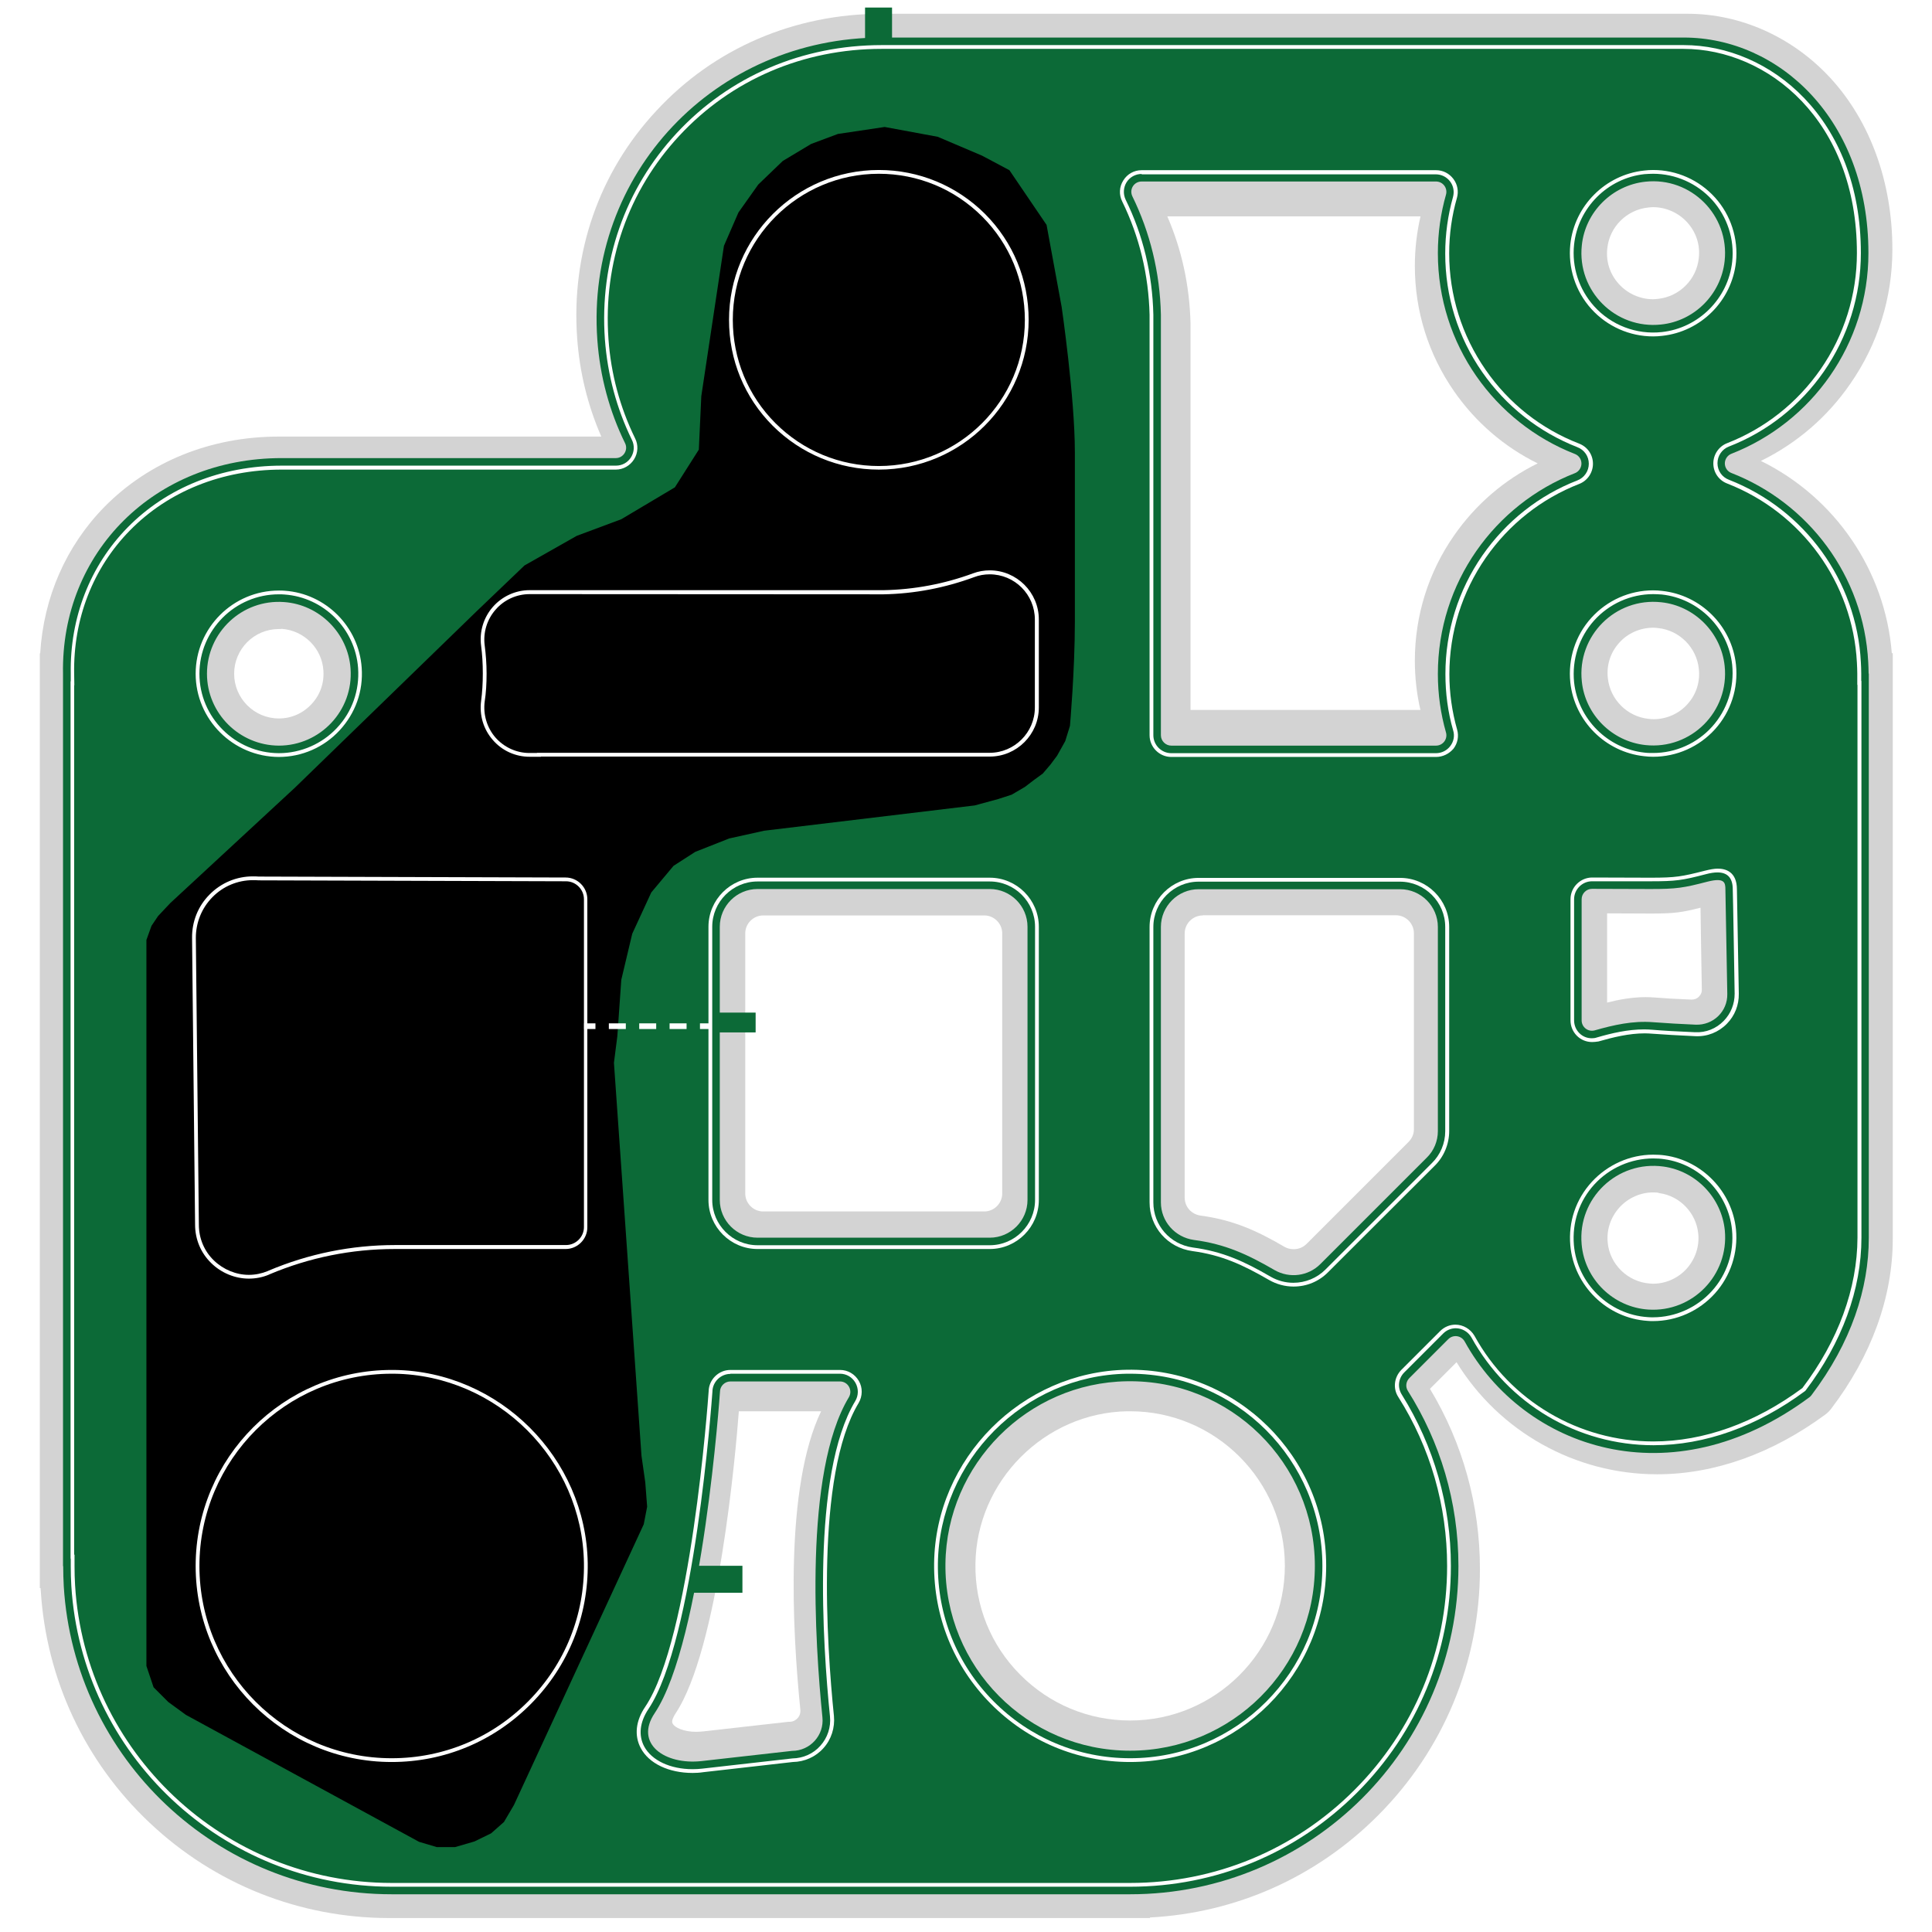
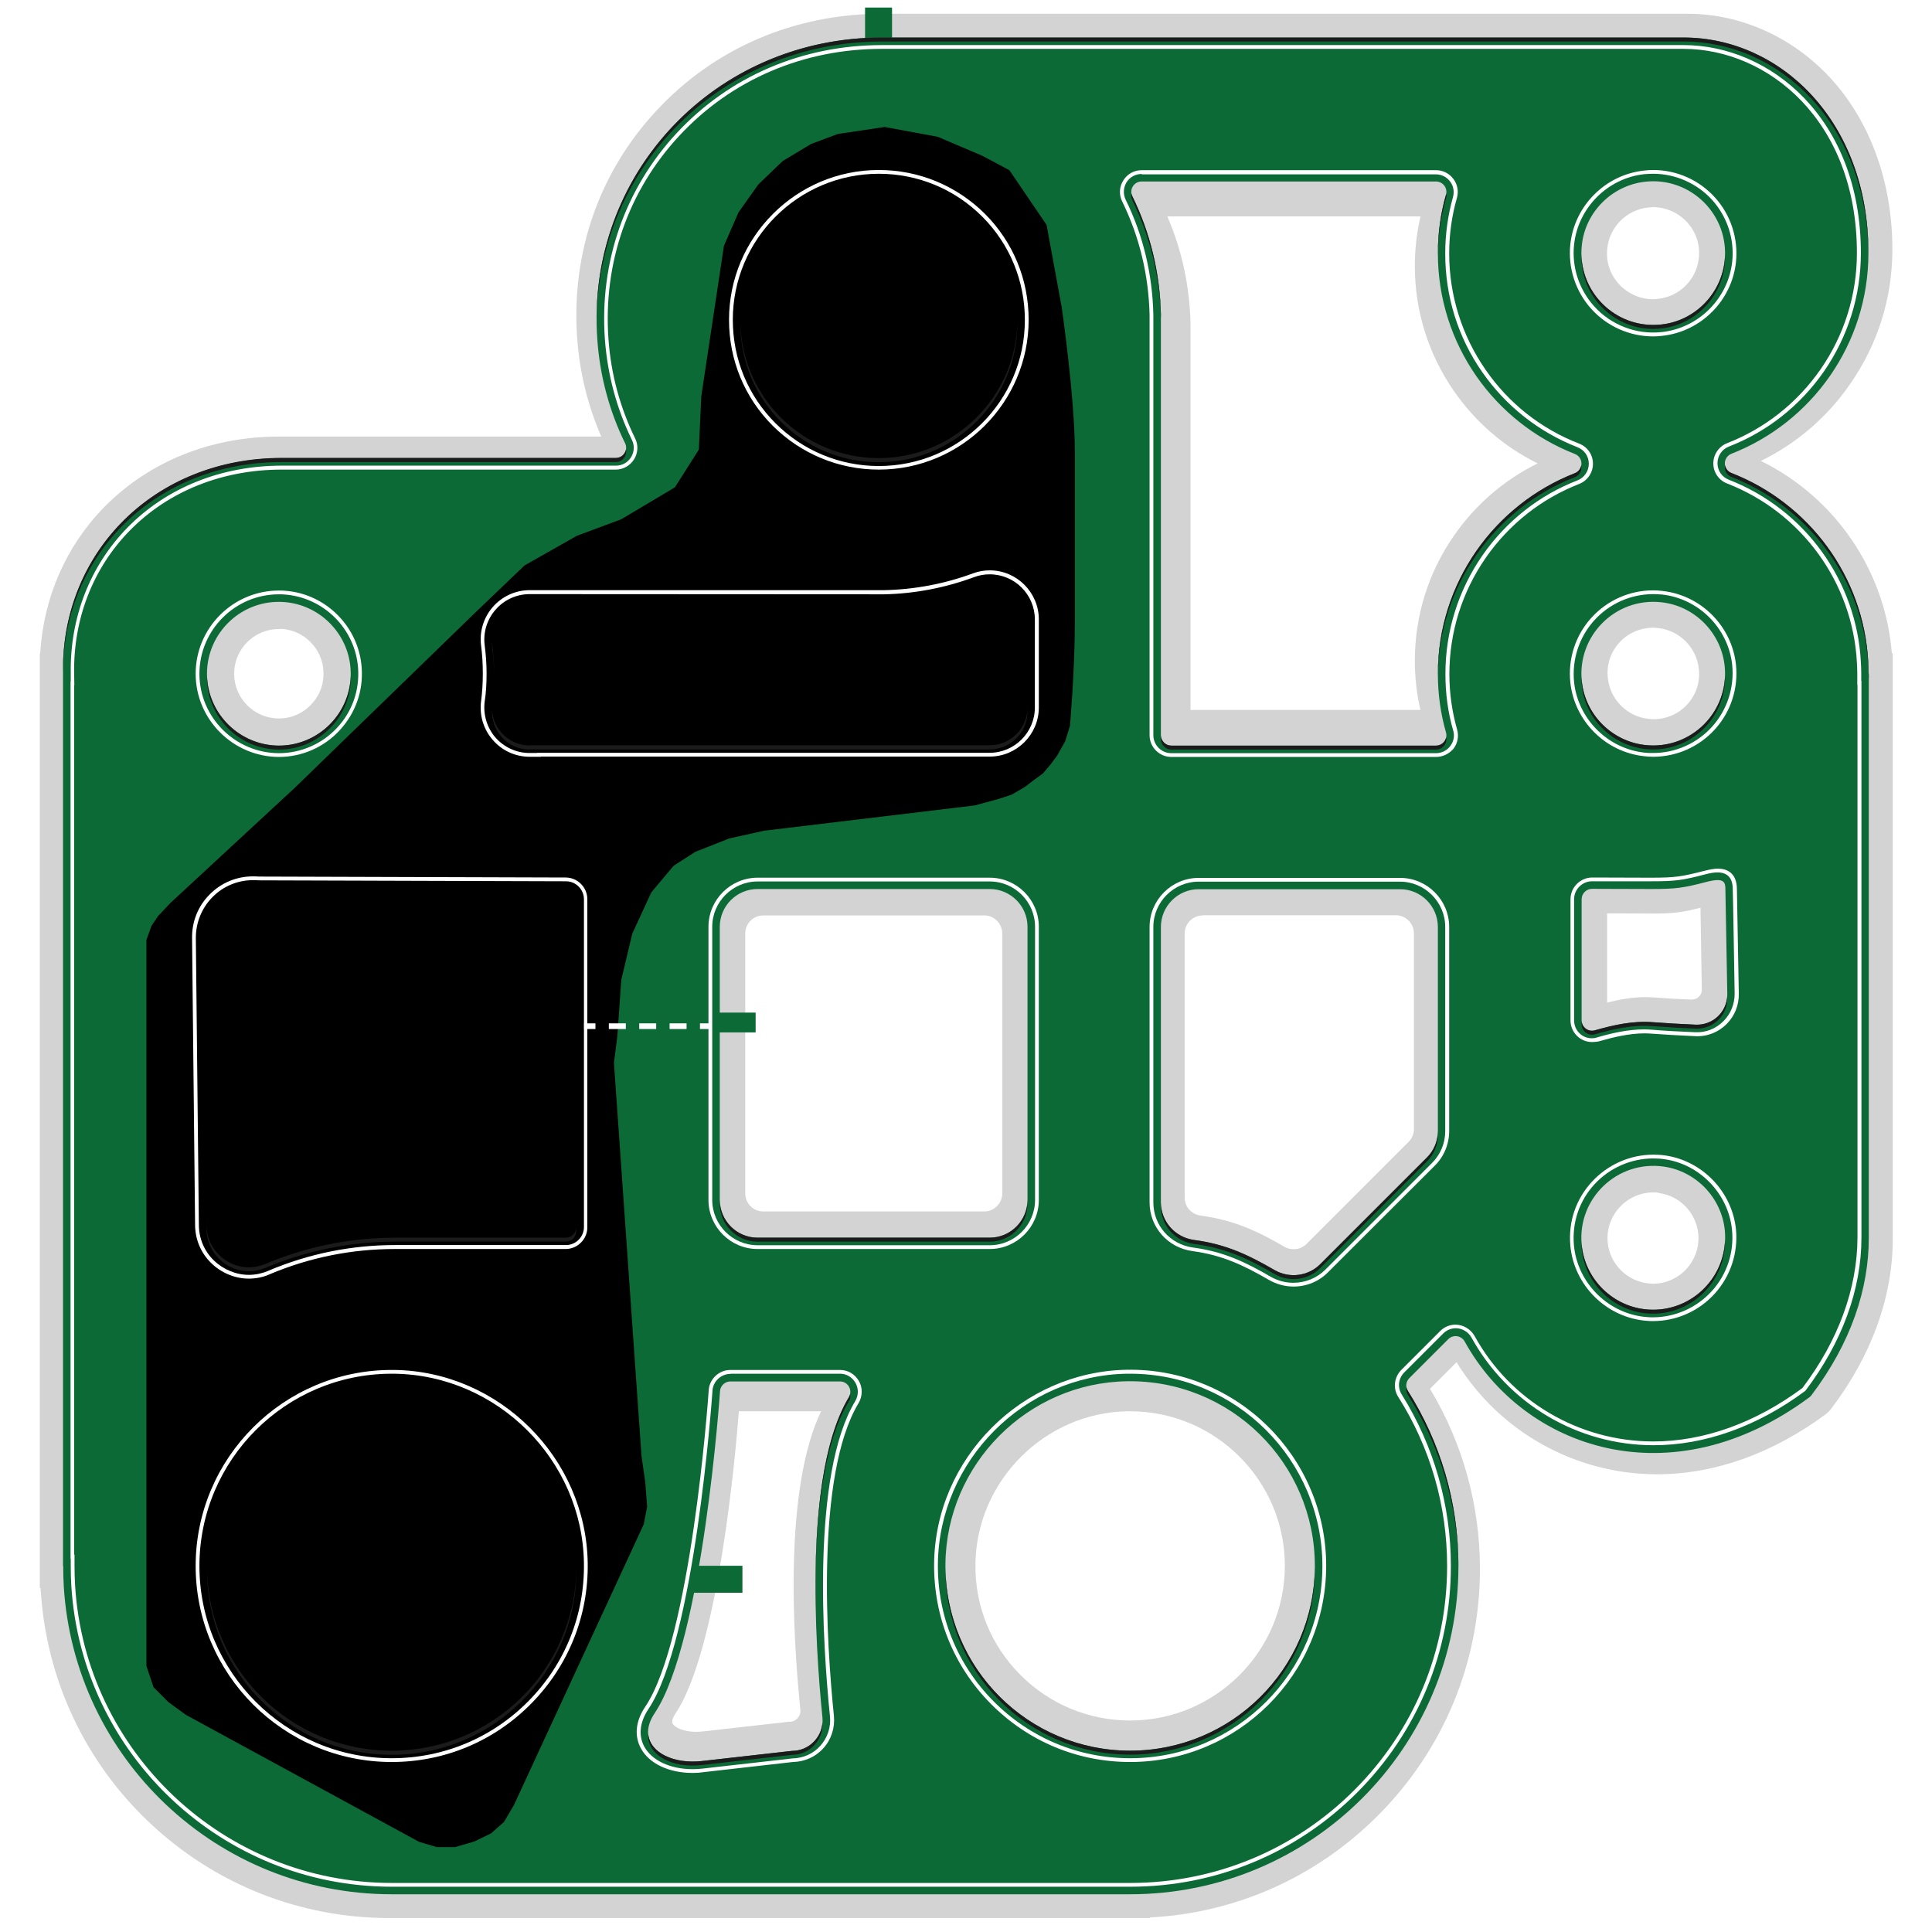
<svg xmlns="http://www.w3.org/2000/svg" version="1.1" id="SCENE_3" x="0px" y="0px" viewBox="0 0 1024 1024" style="enable-background:new 0 0 1024 1024;" xml:space="preserve">
  <style type="text/css">
		.st0 {
			fill: #D3D3D3;
		}

		.st1 {
			fill: #0C6A37;
		}

		.st2 {
			fill: #231F20;
			display: none;
+ 		}
+ 		.st4 {
+ 			fill: #1b1b1b;
		}

		.st3 {
			fill: #FFFFFF;
		}
	</style>
  <rect id="BACKGROUND_cobblestone" class="st0" width="1024" height="1024" />
  <g id="OBSTACLES">
    <path id="31_grass2" class="st3" d="M1024,1024H0V0h1024V1024z M599.4,1016.6h10.1v-0.3c45.6-2.4,88.1-21.3,120.7-53.9   c34.9-34.9,54.2-81.4,54.2-130.8c0-33.8-9.1-66.7-26.5-95.5l14.1-14.1c22.6,36.8,62.8,59.4,106.3,59.4l0,0   c30.4,0,61.1-11,89.2-31.7c1.2-0.9,2.2-1.9,3.1-3.1c21.3-28,32.6-59.1,32.6-89.9V346.2h-0.5c-3.5-43.8-30.1-82.6-69.4-101.9   c19-9.3,35.3-23.3,47.4-40.9c14.6-21,22.3-45.5,22.3-71.2c0-35.6-11.7-67.8-32.8-90.8c-19.9-21.6-47.4-34.1-75.7-34.1H467.4   c-46.2,0-88.8,18.2-119.5,51.4c-30.4,32.6-45.2,75.4-42,120.4c1.3,18.3,5.6,35.8,12.8,52.3H147.7c-35.9,0-68.6,13.2-92.3,37.2   c-20.4,20.8-32.3,48-34.1,77.7h-0.2v495.4h0.4c0,0.4,0,0.8,0.1,1.3c2.9,47,23.4,90.8,57.7,123.1c34.5,32.6,79.6,50.5,127,50.5   H599.4z" />
    <path id="31_grass2" class="st3" d="M391.6,748c-1.6,21.2-10.7,126.1-33.7,160.4c-0.8,1.3-2.2,3.7-1.4,5.1   c1.1,2.2,5.9,4.4,12.5,4.4c1.1,0,2.2-0.1,3.5-0.2l45.3-5.1h0.6c2.2,0,3.7-1.2,4.3-1.9c0.7-0.7,1.7-2.2,1.5-4.5   c-4.3-42.7-8.3-117.9,11-158.2H391.6z" />
    <path id="31_grass2" class="st3" d="M599,748c-0.5,0-0.9,0-1.4,0c-43.9,0.7-80.1,37-80.6,81   c-0.3,22.1,8.1,42.9,23.7,58.6s36.3,24.3,58.3,24.3c45.2,0,82-36.8,82-82C681,784.8,644.2,748,599,748z" />
    <path id="31_grass2" class="st3" d="M207.6,748c-45.2,0-82,36.8-82,82s36.8,82,82,82c22.1,0,42.8-8.7,58.4-24.4   c15.5-15.8,23.9-36.7,23.6-58.8c-0.7-43.9-36.9-80.2-81-80.8C208.3,748,208,748,207.6,748z" />
    <path id="31_grass2" class="st3" d="M876.2,632c-6.7,0-13.2,2.9-17.8,7.9c-4.6,5.1-6.9,11.6-6.3,18.5   c1,11.7,10.7,21.1,22.4,21.9c0.5,0,1.1,0.1,1.6,0.1c6.8,0,13.3-2.9,17.9-8c4.6-5.2,6.8-11.8,6.1-18.6c-1.1-10.9-9.7-19.9-20.5-21.4   C878.5,632,877.3,632,876.2,632z" />
    <path id="31_grass2" class="st3" d="M637.5,485.2c-5.3,0-9.6,4.3-9.6,9.6v139.9c0,4.9,3.5,8.9,8.5,9.6   c17.2,2.3,29.8,8,44.5,16.6c1.4,0.8,3.1,1.2,4.8,1.2c2.6,0,5-1,6.8-2.8l54.1-54.1c1.7-1.7,2.8-4.1,2.8-6.6V494.7   c0-5.3-4.3-9.6-9.6-9.6H637.5z" />
    <path id="31_grass2" class="st3" d="M137.8,485.2c-4.2,0-8.1,1.6-11,4.6c-2.9,2.9-4.5,6.8-4.5,11l1.5,144.3   c0,3.2,1.2,6.3,3.6,8.5c2.3,2.2,5.2,3.4,8.3,3.4c1.5,0,2.9-0.3,4.5-0.9l0.2-0.1c21.8-9.2,45.1-13.9,68.9-13.9h81.6V485.7L140,485.2   l-0.8-0.1C138.8,485.2,138.3,485.2,137.8,485.2z" />
    <path id="31_grass2" class="st3" d="M404.5,485.2c-5.2,0-9.5,4.3-9.5,9.5v137.9c0,5.2,4.3,9.5,9.5,9.5h117.2   c5.2,0,9.5-4.3,9.5-9.5V494.7c0-5.2-4.3-9.5-9.5-9.5H404.5z" />
    <path id="31_grass2" class="st3" d="M851.8,531.4c6.2-1.6,13.3-2.9,20.4-2.9c1.7,0,3.3,0.1,4.9,0.2   c4.8,0.4,11.2,0.8,19.3,1.1c0.1,0,0.3,0,0.3,0c1.4,0,2.8-0.5,3.8-1.6c1.1-1.1,1.6-2.4,1.5-3.9c0,0-0.7-40.4-0.7-43.2   c-9.7,2.5-14,3.1-26.2,3.1l-23.3-0.1L851.8,531.4L851.8,531.4z" />
    <path id="31_grass2" class="st3" d="M147.8,333.4c-13.1,0-23.7,10.6-23.7,23.7c0,13,10.6,23.7,23.7,23.7   c6.6,0,12.8-2.7,17.3-7.6c4.6-4.9,6.8-11.2,6.3-17.9c-0.8-11.7-10.2-21.1-22-22C149,333.4,148.4,333.4,147.8,333.4z" />
    <path id="31_grass2" class="st3" d="M752.9,376.5c-2-8.5-3-17.4-3-26.3c0-23.9,7.2-46.9,20.8-66.4   c11.4-16.4,26.5-29.4,44.3-38.2c-17.7-8.7-32.9-21.8-44.3-38.2c-13.6-19.6-20.8-42.5-20.8-66.4c0-8.9,1-17.7,3-26.3H618.7   c7.7,17.7,11.8,36.8,12.3,56.6v205H752.9L752.9,376.5z" />
    <path id="31_grass2" class="st3" d="M876.2,332.7c-6.8,0-13.5,2.9-18,8c-4.7,5.2-6.8,11.9-6,18.8   c1.2,11.2,10.2,20.3,21.5,21.5c0.9,0.1,1.8,0.2,2.7,0.2c6.8,0,13.5-2.9,18-8c4.7-5.2,6.8-11.9,6-18.8   c-1.2-11.2-10.2-20.3-21.5-21.5C878,332.8,877.1,332.7,876.2,332.7z" />
    <path id="31_grass2" class="st3" d="M301.2,332.7c-2.4,0-4.7,1-6.2,2.8c-1.6,1.8-2.3,4.2-2,6.7c0.6,4.4,0.9,9,0.9,13.9   c0,4.9-0.3,9.6-0.9,14c-0.3,2.4,0.4,4.7,2,6.6c1.3,1.6,3.2,2.5,5.1,2.7h1.1H504c4.6,0,8.3-3.7,8.3-8.3v-38.8c0-5-4.2-8.3-8.3-8.3   c-0.9,0-1.9,0.2-2.8,0.5c-14.1,5.2-28.8,8-43.7,8.2L301.2,332.7z" />
    <path id="31_grass2" class="st3" d="M465.8,111.4c-31.8,0-57.7,25.8-57.7,57.7c0,15.5,6,29.9,16.8,40.9   c10.8,10.9,25.4,16.9,40.9,16.9c31.9,0,57.7-25.8,57.7-57.7c0-15.5-6-29.9-16.8-40.9C495.7,117.4,481.3,111.4,465.8,111.4v-9.1   V111.4z" />
    <path id="31_grass2" class="st3" d="M876.2,109.8c-0.9,0-1.8,0.1-2.7,0.2c-11.3,1.2-20.4,10.2-21.6,21.6   c-0.8,7,1.4,13.7,6.1,18.9c4.6,5.1,11.3,8.1,18.1,8.1c0.9,0,1.8-0.1,2.7-0.2c11.3-1.2,20.4-10.2,21.6-21.6c0.8-7-1.4-13.7-6.1-18.9   C889.7,112.8,883,109.8,876.2,109.8z" />
    <rect id="21" x="531.2" y="472.5" class="st2" width="122.5" height="27.8" />
    <rect id="32" x="637.5" y="370.8" class="st2" width="22.8" height="129.5" />
    <rect id="321" x="395.7" y="631.4" class="st2" width="22.8" height="118.3" />
    <rect id="322" x="134.9" y="644" class="st2" width="22.8" height="154.4" />
    <rect id="323" x="362.5" y="907" class="st2" width="22.8" height="110.9" />
    <rect id="324" x="608.5" y="3.3" class="st2" width="22.8" height="111.5" />
    <rect id="325" x="489.2" y="203.5" class="st2" width="22.8" height="125.2" />
    <rect id="326" x="272.1" y="373.3" class="st2" width="22.8" height="115.4" />
    <rect id="328" x="149.6" y="223.4" class="st2" width="22.8" height="115.4" />
  </g>
  <g id="ROAD">
    <path id="TRACK_asphalt1" class="st1" d="M990.5,357h-0.1c0-2-0.1-4.1-0.2-6.1c-2.4-45.7-31.7-84.3-72.5-100.2c-2.1-0.8-3.5-2.8-3.5-5.1c0-2.2,1.4-4.3,3.5-5.1   c42.5-16.6,72.6-58,72.6-106.4c0-70.6-47.3-114.2-97.9-114.2h-424h-1c-88.3,0-157.1,72.2-150.8,160.2c1.4,19.5,6.5,38.1,14.7,54.8   c1.8,3.6-0.9,7.9-4.9,7.9H300H149.3c-67.5,0-117.1,50.1-115.9,114.3h0v473h0.1c0,3.5,0.1,7.1,0.3,10.7   C39.4,931.9,115,1004,207.6,1004l0,0H599v0c96.1,0,174-77.8,174-174c0-34.1-9.8-65.9-26.8-92.8c-1.4-2.2-1-5,0.8-6.8l20.6-20.6   c2.6-2.6,6.9-2,8.7,1.2c31.3,56.8,109.3,84,182.7,29.6c0.4-0.3,0.8-0.7,1.1-1.1c21.2-28,30.4-56.7,30.4-83.4h0V357z M914.5,471.5   c0,0.1,0.6,33.9,1,55.3c0.2,9.3-7.5,16.7-16.8,16.3c-7.4-0.3-15.8-0.8-22.4-1.3c-10.8-0.9-21.2,1.5-31,4.3c-3.5,1-7-1.6-7-5.3   v-64.2c0-3,2.5-5.5,5.5-5.5l31,0.1c13.8,0,17.5-0.6,30.2-3.9C914.1,465,914.5,467.8,914.5,471.5z M914.1,352.9   c2.6,24.2-17.8,44.6-42,42c-17.7-1.9-31.9-16.1-33.7-33.7c-2.6-24.2,17.8-44.6,42-42C898,321,912.2,335.2,914.1,352.9z M872.1,96.3   c24.2-2.6,44.6,17.8,42,42c-1.9,17.7-16.1,31.9-33.7,33.7c-24.2,2.6-44.6-17.8-42-42C840.2,112.4,854.4,98.2,872.1,96.3z    M465.8,96.1c40.6,0,73.4,32.8,73.4,73.4c0,40.3-33.1,73.4-73.4,73.4c-40.6,0-73.4-32.8-73.4-73.4   C392.4,129.2,425.5,96.1,465.8,96.1z M260.9,341.6c-1.6-12,7.7-22.7,19.8-22.7H300h168.5c17.3-0.3,33.9-3.6,49.3-9.3   c13-4.8,26.8,5,26.8,18.8V375c0,11-9,20-20,20H381.5h-76.1h-24.7v0.1c-12.1,0-21.4-10.7-19.8-22.7c0.7-5,1-10.2,1-15.4   C261.9,351.8,261.6,346.7,260.9,341.6z M419.8,928l-47.9,5.4c-19.5,2.2-35.8-9.2-24.9-25.4c25.6-38.3,34.6-170.3,34.6-170.3   c0-3,2.5-5.5,5.5-5.5h58.1c4.3,0,6.9,4.7,4.7,8.4c-24,39.8-17.9,130.9-14,169.6C436.9,919.7,429.4,928,419.8,928z M401.5,656   c-11,0-20-9-20-20V491.2c0-11,9-20,20-20h123.1c11,0,20,9,20,20V636c0,11-9,20-20,20H401.5z M299.9,471.1c3,0,5.5,2.5,5.5,5.5   v173.9c0,3-2.5,5.5-5.5,5.5h-90.5c-24.4,0-47.6,5-68.7,13.9c-0.1,0-0.2,0.1-0.3,0.1c-14.8,6.1-31-5-31-21l-1.6-152   c-0.2-15.6,13.3-27.9,28.8-26.4l0.3,0L299.9,471.1z M150.5,319.1c18.8,1.3,34,16.5,35.3,35.3c1.6,22.2-16.1,40.8-38,40.8   c-21-0.1-38.1-17.2-38.1-38.1C109.7,335.2,128.3,317.5,150.5,319.1z M109.7,830c0-54.5,44.5-98.6,99.2-97.9   c52.8,0.7,95.9,43.7,96.6,96.4c0.8,54.8-43.4,99.4-97.9,99.4C153.6,927.9,109.7,884.1,109.7,830z M599,927.9   c-54.4,0-98.5-44.4-97.9-99.1c0.6-52.7,43.5-95.9,96.2-96.7c54.8-0.9,99.6,43.2,99.6,97.9C696.9,884.1,653,927.9,599,927.9z    M762.1,599.5c0,5.3-2.1,10.4-5.9,14.1L699.8,670c-6.4,6.4-16.3,7.7-24.2,3.2c-14.3-8.3-26.1-13.8-42.8-16   c-10-1.4-17.5-9.8-17.5-19.9v-146c0-11,9-20,20-20h106.8c11,0,20,9,20,20V599.5z M834.7,250.8c-42.5,16.6-72.6,58-72.6,106.4   c0,10.8,1.5,21.2,4.3,31c1,3.5-1.6,7-5.3,7H620.8c-3,0-5.5-2.5-5.5-5.5V166.8c-0.5-22.5-5.8-43.7-15.1-62.7   c-1.8-3.7,0.8-7.9,4.9-7.9h156c3.7,0,6.3,3.5,5.3,7c-2.8,9.8-4.3,20.3-4.3,31c0,48.4,30.1,89.8,72.6,106.4c2.1,0.8,3.5,2.8,3.5,5.1   C838.2,247.9,836.8,250,834.7,250.8z M873.7,694.1c-18.6-1.2-33.8-16-35.4-34.6c-2.2-24.4,18.9-44.6,43.4-41.2   c17.2,2.4,30.8,16.5,32.5,33.9C916.4,675.8,897.1,695.6,873.7,694.1z" />
    <circle id="START" cx="365" cy="563" r="3.4" class="st1" />
    <g id="CHECK">
      <rect id="1" x="286" y="536.7" class="st1" width="114.5" height="10.5" />
      <rect id="2" x="458.5" y="4" class="st1" width="14.3" height="110.9" />
      <rect id="3" x="230.6" y="912" class="st1" width="11.4" height="85" />
      <rect id="4" x="278.6" y="829.9" class="st1" width="114.9" height="14.3" />
    </g>
  </g>
  <path id="drive" d="M325.4,563.3l1.8-14.1l2.1-29.9l5.8-24.4l10.1-21.9l11.8-14.1l11.5-7.4l18-7.1l18.5-4.1l111.6-13.4l12.5-3.4  l7.1-2.3l7-4.1l4.7-3.6l4.8-3.5l4.1-4.8l3.5-4.7l4.3-7.7l2.5-8.1c0,0,2.6-29.5,2.6-55.1c0-32.6,0-57.3,0-89.9c0-29-7-77-7-77  l-8-43.5L535,90.2l-14.5-7.7l-23.5-10l-28.1-5.2L444.1,71l-14.2,5.3l-15,9l-13,12.5l-10.5,14.8l-7.7,17.7l-12,79.7l-1.3,28.3  l-12.7,20l-28.4,16.9l-23.6,8.8L278,299.7l-25.5,24.4l-96.2,93.4l-66,61.1l-6.5,6.9l-3.5,5.2l-2.7,7.5c0,6.7,0,13.3,0,20  c0,7.1,0,14.2,0,21.3c0,12.3,0,24.6,0,37c0,16.1,0,32.2,0,48.2c0,18.1,0,36.2,0,54.4c0,18.8,0,37.5,0,56.3c0,17.7,0,35.3,0,53  c0,15.1,0,30.3,0,45.4c0,10.9,0,21.8,0,32.8c0,5.2,0,10.5,0,15.7c0,0.2,0,0.4,0,0.7l3.8,11.3l7.8,7.8l9.3,6.8l123.6,67.3l9.4,2.8  h9.7l10.3-3l8.8-4.3l6.8-6l5.3-9l68.8-148.8l1.8-9.3l-1-13l-2-14L325.4,563.3z" />
  <g id="layout_overview">
    <path class="st3" d="M594,1000H207.6c-89.7,0-164.3-70.1-169.8-159.5c-0.2-3.3-0.3-6.8-0.3-10.4l0-4h-0.1V361.1h0.1l0-4.1   c-0.5-29.6,10.2-57.1,30.1-77.4c20.8-21.2,49.8-32.8,81.8-32.8h177.1c3.3,0,6.3-1.7,8-4.5c1.7-2.8,1.9-6.2,0.4-9.2   c-8.1-16.6-12.9-34.5-14.3-53.3c-2.9-40.9,10.6-79.7,38.1-109.3c28-30.1,66.6-46.6,108.7-46.6h425c45.5,0,93.9,38.6,93.9,110.2   c0,22.6-6.8,44.3-19.6,62.8c-12.6,18.1-30,31.9-50.4,39.8c-3.6,1.4-6,4.9-6,8.8c0,4,2.4,7.4,6.1,8.8c40.2,15.7,67.7,53.6,69.9,96.7   c0.1,1.9,0.2,3.9,0.2,5.9l0,4h0.1v295.1c0,27.5-10.3,55.5-29.6,81c-0.1,0.1-0.2,0.2-0.3,0.3c-25.4,18.8-53.1,28.7-80.3,28.7   c-40.2,0-77.1-21.9-96.5-57.1c-1.7-3-4.9-4.9-8.3-4.9c-2.5,0-4.9,1-6.7,2.8l-20.6,20.6c-3.2,3.2-3.7,8-1.3,11.8   C760,766.4,769,797.8,769,830c0,45.4-17.7,88.1-49.8,120.2c-32.1,32.1-74.8,49.8-120.2,49.8L594,1000z M39.4,824h0.1l0,6   c0,3.5,0.1,7,0.3,10.3C45.2,928.7,118.9,998,207.6,998H593l6,0c44.9,0,87.1-17.5,118.8-49.2C749.5,917.1,767,874.9,767,830   c0-31.8-8.9-62.8-25.9-89.6c-2.9-4.5-2.2-10.4,1.6-14.3l20.6-20.6c2.2-2.2,5.1-3.4,8.1-3.4c4.1,0,8,2.3,10.1,5.9   c19,34.6,55.4,56,94.8,56c26.7,0,54-9.8,79-28.3c19-25.1,29.1-52.7,29.2-79.7V363h-0.1l0-6c0-1.9-0.1-3.9-0.2-5.8   c-2.2-42.3-29.2-79.5-68.7-94.9c-4.5-1.7-7.4-5.9-7.4-10.7c0-4.7,2.9-9,7.3-10.7c20-7.8,37.1-21.3,49.5-39.1   c12.6-18.2,19.3-39.5,19.3-61.7c0-70.3-47.3-108.2-91.9-108.2h-425c-41.5,0-79.6,16.3-107.2,46c-27.1,29.1-40.5,67.4-37.6,107.8   c1.3,18.5,6.1,36.2,14.1,52.6c1.8,3.5,1.6,7.7-0.5,11.1c-2.1,3.4-5.8,5.5-9.7,5.5H149.3c-31.4,0-60,11.4-80.4,32.2   c-19.6,19.9-30.1,46.9-29.6,76l0.1,6.1h-0.1V824z" />
    <path class="st3" d="M367.1,939.7c-12.6,0-23.2-5-27.5-13.2c-3.5-6.6-2.7-14.4,2.4-21.9c24.1-35.9,33.2-161.5,33.6-167.2   c0.1-6.2,5.3-11.3,11.5-11.3h58.1c4.2,0,7.9,2.2,10,5.8c2.1,3.6,2,8.1-0.1,11.7c-23.1,38.3-16.9,128.8-13.1,165.9   c0.6,6.2-1.4,12.5-5.6,17.1c-4.1,4.6-10,7.2-16.2,7.3l-47.5,5.4C370.8,939.6,368.9,939.7,367.1,939.7z M387.1,728.2   c-5.1,0-9.4,4.2-9.5,9.3l0,0.1c-0.4,5.4-9.5,131.8-33.9,168.2c-4.6,6.9-5.4,13.9-2.3,19.8c4,7.5,13.9,12.1,25.7,12.1   c1.7,0,3.5-0.1,5.2-0.3L420,932c5.7-0.1,11.1-2.5,14.8-6.7c3.8-4.2,5.7-9.9,5.1-15.6c-3.8-37.3-10-128.2,13.4-167.1   c1.8-3,1.8-6.7,0.1-9.7c-1.7-3-4.8-4.8-8.2-4.8H387.1z" />
    <path class="st3" d="M599,933.9c-28,0-54.2-11-73.9-30.9c-19.7-19.9-30.3-46.3-30-74.3c0.6-55.7,46.5-101.7,102.1-102.7   c58.1-1,105.7,46,105.7,103.9C702.9,887.3,656.3,933.9,599,933.9z M599,728.1c-0.6,0-1.2,0-1.7,0c-54.6,0.9-99.5,46.1-100.2,100.7   c-0.3,27.4,10.1,53.3,29.4,72.8c19.3,19.5,45,30.3,72.5,30.3c56.2,0,101.9-45.7,101.9-101.9C700.9,773.8,655.2,728.1,599,728.1z" />
    <path class="st3" d="M207.6,933.9c-57.3,0-103.9-46.6-103.9-103.9s46.6-103.9,103.9-103.9c0.4,0,0.9,0,1.3,0   c55.7,0.7,101.7,46.6,102.6,102.3c0.4,28.1-10.2,54.5-29.9,74.5C261.9,922.9,235.6,933.9,207.6,933.9z M207.6,728.1   c-56.2,0-101.9,45.7-101.9,101.9s45.7,101.9,101.9,101.9c27.5,0,53.3-10.8,72.6-30.4c19.3-19.6,29.7-45.5,29.3-73   c-0.8-54.7-45.9-99.7-100.6-100.4C208.5,728.1,208,728.1,207.6,728.1z" />
    <path class="st3" d="M876.2,700.2c-1,0-1.9,0-2.9-0.1c-21.5-1.4-39.1-18.6-41-40c-1.1-12.5,2.9-24.4,11.4-33.7   c8.4-9.1,20.2-14.4,32.5-14.4c2.1,0,4.2,0.1,6.3,0.4c19.8,2.8,35.6,19.3,37.6,39.2c1.2,12.4-2.9,24.8-11.2,34   C900.5,694.9,888.6,700.2,876.2,700.2z M876.2,614c-11.7,0-23.1,5-31.1,13.7c-8.1,8.8-11.9,20.3-10.9,32.2   c1.8,20.4,18.7,36.9,39.1,38.2c0.9,0.1,1.9,0.1,2.8,0.1c11.8,0,23.2-5.1,31.2-13.9c8-8.8,11.9-20.6,10.7-32.5   c-1.9-19-17-34.8-35.9-37.4C880.2,614.1,878.2,614,876.2,614z" />
    <path class="st3" d="M685.6,681.9c-4.5,0-9-1.2-13-3.5c-14-8.1-25.1-13.2-40.6-15.3c-13.1-1.8-22.7-12.7-22.7-25.8v-146   c0-14.3,11.7-26,26-26h106.8c14.3,0,26,11.7,26,26v108.2c0,6.9-2.8,13.6-7.7,18.4L704,674.2C699.1,679.2,692.6,681.9,685.6,681.9z    M635.3,467.3c-13.2,0-24,10.8-24,24v146c0,12.1,8.8,22.2,20.9,23.9c15.8,2.1,27.2,7.3,41.3,15.5c3.7,2.1,7.8,3.2,12,3.2   c6.4,0,12.5-2.5,17-7l56.4-56.4c4.5-4.4,7.1-10.5,7.1-16.9V491.3c0-13.2-10.8-24-24-24H635.3z" />
    <path class="st3" d="M131.9,677.7c-7.3,0-14.6-3-19.9-8.2c-5.6-5.4-8.6-12.7-8.6-20.4l-1.6-152c-0.1-8.7,3.2-16.9,9.3-23   c6.1-6.2,14.3-9.6,22.9-9.6c1,0,2.1,0,3.1,0.1l162.7,0.5c6.3,0,11.5,5.2,11.5,11.5v173.9c0,6.3-5.2,11.5-11.5,11.5h-90.5   c-23,0-45.3,4.5-66.4,13.4l-0.4,0.2C139.2,677,135.5,677.7,131.9,677.7z M134.1,466.5c-8.1,0-15.8,3.2-21.5,9   c-5.7,5.8-8.8,13.5-8.8,21.6l1.6,152c0,7.2,2.8,14,8,19c5,4.8,11.7,7.6,18.5,7.6c3.4,0,6.8-0.7,10-2l0.4-0.2   c21.3-9,43.9-13.6,67.2-13.6h90.5c5.2,0,9.5-4.3,9.5-9.5V476.6c0-5.2-4.3-9.5-9.5-9.5l-162.8-0.5l-0.1,0   C136,466.5,135,466.5,134.1,466.5z" />
    <path class="st3" d="M524.6,662H401.5c-14.3,0-26-11.7-26-26V491.2c0-14.3,11.7-26,26-26h123.1c14.3,0,26,11.7,26,26V636   C550.6,650.3,538.9,662,524.6,662z M401.5,467.2c-13.2,0-24,10.8-24,24V636c0,13.2,10.8,24,24,24h123.1c13.2,0,24-10.8,24-24V491.2   c0-13.2-10.8-24-24-24H401.5z" />
    <path class="st3" d="M843.8,552.3c-3,0-5.9-1.2-8-3.3c-2.2-2.2-3.4-5.1-3.4-8.2v-64.2c0-6.3,5.2-11.5,11.5-11.5h0l31,0.1   c13.3,0,16.5-0.6,28.7-3.7c2.8-0.7,5-1.1,6.9-1.1c3.8,0,10.1,1.4,10.1,11c0,0.3,1,55.3,1,55.3c0.1,6-2.1,11.6-6.3,15.9   c-4.4,4.5-10.4,6.9-16.7,6.6c-9.3-0.4-16.9-0.9-22.6-1.3c-1.4-0.1-2.8-0.2-4.2-0.2c-8.5,0-16.9,2.1-24.6,4.3   C845.9,552.2,844.8,552.3,843.8,552.3z M843.8,467.1c-5.2,0-9.5,4.3-9.5,9.5v64.2c0,2.6,1,5,2.8,6.8c1.8,1.8,4.1,2.7,6.6,2.7   c0.9,0,1.8-0.1,2.6-0.4c7.9-2.3,16.4-4.3,25.2-4.3c1.5,0,3,0.1,4.4,0.2c5.7,0.5,13.2,0.9,22.5,1.3c5.8,0.3,11.2-1.9,15.2-6   c3.8-3.9,5.8-9,5.8-14.4c0,0-0.9-55-1-55.3c0-6-2.7-9-8.1-9c-1.7,0-3.8,0.3-6.4,1c-12.3,3.2-15.6,3.7-29.2,3.7L843.8,467.1z" />
    <path class="st3" d="M761.1,401.2H620.8c-6.3,0-11.5-5.2-11.5-11.5V166.9c-0.5-21.2-5.4-41.5-14.5-60.1c-1.8-3.6-1.6-7.8,0.6-11.2   c2.1-3.4,5.7-5.4,9.7-5.4h156c3.7,0,7,1.7,9.2,4.6c2.2,2.9,2.9,6.6,1.9,10.1c-2.7,9.4-4.1,19.3-4.1,29.4c0,22.2,6.7,43.5,19.3,61.7   c12.3,17.8,29.4,31.3,49.5,39.1c4.5,1.7,7.4,5.9,7.4,10.7c0,4.7-2.9,9-7.3,10.7c-20,7.8-37.1,21.3-49.5,39.1   c-12.6,18.2-19.3,39.5-19.3,61.7c0,10,1.4,19.9,4.1,29.4c1,3.5,0.3,7.2-1.9,10.1C768.1,399.5,764.8,401.2,761.1,401.2z M605.1,92.2   c-3.3,0-6.3,1.7-8,4.4c-1.7,2.8-1.9,6.2-0.5,9.2c9.3,18.9,14.2,39.4,14.7,61v222.9c0,5.2,4.3,9.5,9.5,9.5h140.3   c3,0,5.8-1.4,7.6-3.8c1.8-2.4,2.4-5.4,1.5-8.3c-2.8-9.6-4.1-19.7-4.1-29.9c0-22.6,6.8-44.3,19.6-62.8c12.6-18.1,30-31.9,50.4-39.8   c3.6-1.4,6-4.9,6-8.8c0-4-2.4-7.4-6.1-8.8c-20.4-8-37.8-21.7-50.4-39.8c-12.9-18.5-19.6-40.2-19.6-62.8c0-10.2,1.4-20.3,4.1-29.9   c0.8-2.9,0.3-5.9-1.5-8.3s-4.6-3.8-7.6-3.8H605.1z" />
    <path class="st3" d="M147.8,401.2c-24.3-0.1-44.1-19.9-44.1-44.1c0-24.3,19.8-44.1,44.1-44.1c1,0,2.1,0,3.1,0.1   c21.8,1.5,39.3,19.1,40.8,40.8c0.9,12.4-3.3,24.1-11.7,33.2C171.7,396.1,160,401.2,147.8,401.2z M147.8,315   c-23.2,0-42.1,18.9-42.1,42.1c0,23.1,18.9,42,42.1,42.1c11.6,0,22.9-4.9,30.8-13.4c8.1-8.6,12-19.9,11.2-31.7   c-1.5-20.8-18.2-37.5-39-39C149.8,315,148.8,315,147.8,315z" />
    <path class="st3" d="M876.2,401.1c-1.6,0-3.2-0.1-4.8-0.3c-20.5-2.2-36.9-18.6-39.1-39.1c-1.3-12.5,2.7-24.9,11.1-34.2   c8.4-9.3,20.3-14.6,32.8-14.6c1.6,0,3.2,0.1,4.8,0.3c20.5,2.2,36.9,18.6,39.1,39.1c1.3,12.5-2.7,24.9-11.1,34.2   C900.6,395.8,888.7,401.1,876.2,401.1z M876.2,314.9c-11.9,0-23.3,5.1-31.3,14c-8,8.9-11.8,20.8-10.6,32.7   c2.1,19.5,17.8,35.2,37.3,37.3c1.5,0.2,3.1,0.2,4.6,0.2c11.9,0,23.3-5.1,31.3-14c8-8.9,11.8-20.8,10.6-32.7   c-2.1-19.5-17.8-35.2-37.3-37.3C879.2,315,877.7,314.9,876.2,314.9z" />
    <path class="st3" d="M286.7,401.1h-6c-7.5,0-14.6-3.2-19.5-8.9c-5-5.7-7.2-13.2-6.2-20.7c0.6-4.5,0.9-9.4,0.9-14.6   c0-5.2-0.3-10-0.9-14.6c-1-7.5,1.3-15,6.2-20.6c4.9-5.6,12-8.9,19.5-8.9l187.7,0c16.1-0.3,32.1-3.3,47.3-8.9   c2.9-1.1,5.9-1.6,8.9-1.6c14.3,0,26,11.7,26,26V375c0,14.3-11.7,26-26,26H286.7V401.1z M280.7,314.9c-6.9,0-13.5,3-18,8.2   c-4.6,5.2-6.7,12.2-5.8,19c0.6,4.7,1,9.6,1,14.9c0,5.3-0.3,10.3-1,14.8c-0.9,6.9,1.2,13.9,5.7,19.1c4.6,5.2,11.1,8.2,18,8.2h4V399   h239.9c13.2,0,24-10.8,24-24v-46.6c0-13.3-10.7-24-24-24c-2.8,0-5.6,0.5-8.2,1.5c-15.5,5.7-31.6,8.8-48,9.1L280.7,314.9z" />
    <path class="st3" d="M465.8,248.9c-21.2,0-41.2-8.3-56.2-23.2c-15-15-23.2-34.9-23.2-56.2c0-43.8,35.6-79.4,79.4-79.4h0   c21.2,0,41.2,8.3,56.2,23.2c15,15,23.2,34.9,23.2,56.2C545.2,213.3,509.6,248.9,465.8,248.9z M465.8,91.1l0,1   c-42.7,0-77.4,34.7-77.4,77.4c0,20.7,8,40.2,22.6,54.8c14.6,14.6,34.1,22.7,54.8,22.7c42.7,0,77.4-34.7,77.4-77.4   c0-20.7-8-40.2-22.6-54.8c-14.6-14.6-34.1-22.7-54.8-22.7L465.8,91.1z" />
    <path class="st3" d="M876.2,178.3c-12.5,0-24.4-5.3-32.8-14.6c-8.4-9.3-12.4-21.8-11.1-34.2c2.2-20.5,18.6-36.9,39.1-39.1   c1.6-0.2,3.2-0.3,4.8-0.3c12.5,0,24.4,5.3,32.8,14.6c8.4,9.3,12.4,21.8,11.1,34.2c-2.2,20.5-18.6,36.9-39.1,39.1   C879.4,178.2,877.8,178.3,876.2,178.3z M876.2,92.1c-1.5,0-3,0.1-4.6,0.2c-19.5,2.1-35.2,17.8-37.3,37.3   c-1.3,11.9,2.6,23.8,10.6,32.7c9,10,22.4,15.2,35.9,13.7c19.5-2.1,35.2-17.8,37.3-37.3c1.3-11.9-2.6-23.8-10.6-32.7   C899.5,97.2,888.1,92.1,876.2,92.1z" />
    <rect x="371" y="542.4" class="st3" width="6" height="3" />
    <path class="st3" d="M363.9,545.4h-9v-3h9V545.4z M347.8,545.4h-9v-3h9V545.4z M331.7,545.4h-9v-3h9V545.4z" />
    <rect x="309.6" y="542.4" class="st3" width="6" height="3" />
+     <path class="st4" d="M762.1,134.2c0,0.3,0,0.7,0,1c0.1-10.3,1.6-20.4,4.3-29.9c0.3-0.9,0.3-1.8,0.1-2.6c0,0.2-0.1,0.3-0.1,0.5   C763.6,113,762.1,123.5,762.1,134.2z" />
+     <path class="st4" d="M615.3,166.8c-0.5-22.5-5.8-43.7-15.1-62.7c-0.2-0.5-0.4-0.9-0.5-1.4c-0.2,1.1-0.1,2.3,0.5,3.5c9.3,19,14.6,40.2,15.1,62.7   V166.8z" />
+     <path class="st4" d="M838.1,246.7c-0.4,1.8-1.6,3.4-3.4,4.1c-42.5,16.6-72.6,58-72.6,106.4c0,0.4,0,0.7,0,1.1c0.4-48,30.4-88.9,72.6-105.4   c2.1-0.8,3.5-2.9,3.5-5.1C838.2,247.5,838.2,247.1,838.1,246.7z" />
+     <path class="st4" d="M599,927.9c-53.7,0-97.4-43.3-97.9-97.1c0,0,0,0.1,0,0.1c-0.6,54.7,43.5,99.1,97.9,99.1c54,0,97.9-43.8,97.9-97.9   c0-0.4,0-0.7,0-1.1C696.3,884.7,652.6,927.9,599,927.9z" />
+     <path class="st4" d="M419.8,928l-47.9,5.4c-14.6,1.6-27.4-4.3-28.3-14.3c-0.8,11.2,12.7,18.2,28.3,16.4l47.9-5.4c9.4,0,16.7-7.9,16.1-17.2   C435.4,921.2,428.5,928,419.8,928z" />
+     <path class="st4" d="M449.9,740.6c-14,23.2-17.8,63.9-17.7,101.5c0.1-37,3.9-76.6,17.7-99.3c0.8-1.3,0.9-2.7,0.7-3.9   C450.5,739.4,450.2,740,449.9,740.6z" />
+     <path class="st4" d="M620.8,397.3h140.3c3.5,0,6.1-3.2,5.4-6.5c-0.5,2.4-2.6,4.4-5.4,4.4H620.8c-3,0-5.5-2.5-5.5-5.5v2.1   C615.3,394.8,617.8,397.3,620.8,397.3z" />
+     <path class="st4" d="M872.1,394.9c-17.7-1.9-31.9-16.1-33.7-33.7c-0.1-1-0.2-2.1-0.2-3.1c0,1.7,0,3.5,0.2,5.2c1.8,17.6,16,31.8,33.7,33.7   c23.2,2.5,42.8-16.1,42.2-38.9C913.7,380,894.5,397.3,872.1,394.9z" />
+     <path class="st4" d="M467.4,22h1h424c50.3,0,97.3,43,97.9,112.8c0-0.2,0-0.5,0-0.7c0-70.6-47.3-114.2-97.9-114.2h-424h-1   c-84.7,0-151.5,66.5-151.2,149.6C317.1,87.4,383.4,22,467.4,22z" />
+     <path class="st4" d="M898.7,543.1c-7.4-0.3-15.8-0.8-22.4-1.3c-10.8-0.9-21.2,1.5-31,4.3c-3.5,1-7-1.6-7-5.3v2.1c0,3.7,3.5,6.3,7,5.3   c9.8-2.8,20.2-5.2,31-4.3c6.6,0.5,15,1,22.4,1.3c9.3,0.4,17-7,16.8-16.3c0-0.4,0-0.9,0-1.3C915.2,536.5,907.7,543.5,898.7,543.1z" />
+     <path class="st4" d="M873.7,694.1c-18.6-1.2-33.8-16-35.4-34.6c-0.1-0.8-0.1-1.7-0.1-2.5c0,1.5,0,3.1,0.1,4.6c1.6,18.6,16.8,33.4,35.4,34.6   c22.5,1.4,41.2-16.9,40.6-39.3C913.8,678.4,895.5,695.5,873.7,694.1z" />
+     <path class="st4" d="M147.8,395.2c-20.6-0.1-37.5-16.6-38.1-37c0,0.3,0,0.7,0,1c0,20.9,17.1,38,38.1,38.1c21.3,0,38.7-17.6,38.1-39   C185.3,378.7,168.4,395.2,147.8,395.2z" />
+     <path class="st4" d="M300,244.9h26.4c3.5,0,6-3.3,5.4-6.6c-0.5,2.4-2.6,4.4-5.4,4.4H300H149.3c-67,0-116.4,49.4-115.9,112.9   C34,293.2,83,244.9,149.3,244.9H300z" />
+     <path class="st4" d="M762.1,601.6v-2.1c0,5.3-2.1,10.4-5.9,14.1L699.8,670c-6.4,6.4-16.3,7.7-24.2,3.2c-14.3-8.3-26.1-13.8-42.8-16   c-10-1.4-17.5-9.8-17.5-19.9v2.1c0,10.1,7.5,18.5,17.5,19.9c16.7,2.2,28.5,7.7,42.8,16c7.9,4.5,17.8,3.2,24.2-3.2l56.4-56.4   C760,612,762.1,606.9,762.1,601.6z" />
+     <path class="st4" d="M914.1,138.3c-1.9,17.7-16.1,31.9-33.7,33.7c-22.4,2.4-41.6-14.9-42.2-36.8c-0.6,22.8,19,41.4,42.2,38.9   c17.6-1.8,31.8-16,33.7-33.7c0.2-1.8,0.2-3.5,0.2-5.2C914.3,136.2,914.2,137.3,914.1,138.3z" />
+     <path class="st4" d="M990.4,357c0-2-0.1-4.1-0.2-6.1c-2.4-45.7-31.7-84.3-72.5-100.2c-1.8-0.7-3-2.2-3.4-4c-0.1,0.3-0.1,0.7-0.1,1   c0,2.3,1.4,4.3,3.5,5.1c40.8,15.9,70.1,54.5,72.5,100.2c0.1,2,0.2,4.1,0.2,6.1h0.1L990.4,357L990.4,357z" />
+     <path class="st4" d="M745.5,735.4c-0.3,1.3,0,2.7,0.7,3.9c16.8,26.6,26.6,57.9,26.8,91.6c0-0.3,0-0.6,0-0.9c0-34.1-9.8-65.9-26.8-92.8   C745.8,736.6,745.6,736,745.5,735.4z" />
+     <path class="st4" d="M140.4,672.1c0.1,0,0.2-0.1,0.3-0.1c21.1-8.9,44.3-13.9,68.7-13.9h90.5c3,0,5.5-2.5,5.5-5.5v-2.1c0,3-2.5,5.5-5.5,5.5   h-90.5c-24.4,0-47.6,5-68.7,13.9c-0.1,0-0.2,0.1-0.3,0.1c-14.8,6.1-31-5-31-21l-1.6-150.8c0,0.3,0,0.6,0,0.9l1.6,152   C109.4,667.1,125.6,678.2,140.4,672.1z" />
+     <path class="st4" d="M539.2,171.6c0-0.4,0-0.7,0-1.1c-0.6,39.8-33.4,72.3-73.4,72.3c-40.2,0-72.8-32.2-73.4-72.3c0,0.4,0,0.7,0,1.1   c0,40.6,32.8,73.4,73.4,73.4C506.1,245,539.2,211.9,539.2,171.6z" />
+     <path class="st4" d="M524.6,656H401.5c-11,0-20-9-20-20v2.1c0,11,9,20,20,20h123.1c11,0,20-9,20-20V636C544.6,647,535.6,656,524.6,656z" />
+     <path class="st4" d="M261.9,358.1c0-0.4,0-0.7,0-1.1c0-5.2-0.3-10.3-1-15.4c-0.1-0.5-0.1-1.1-0.1-1.6c-0.1,1.2,0,2.5,0.1,3.8   C261.6,348.5,261.8,353.2,261.9,358.1z" />
+     <path class="st4" d="M207.6,927.9c-53.6,0-97.3-43.2-97.9-96.8c0,0.4,0,0.7,0,1.1c0,54.1,43.9,97.9,97.9,97.9c54.3,0,98.4-44.3,97.9-98.8   C304.8,884.8,261.2,927.9,207.6,927.9z" />
+     <path class="st4" d="M544.6,375c0,11-9,20-20,20H381.5h-76.1h-24.7v0.1c-10.8,0-19.4-8.6-19.9-18.9c-0.6,11.3,8.4,21.1,19.9,21.1v-0.1h24.7   h76.1h143.1c11,0,20-9,20-20V375z" />
  </g>
</svg>
